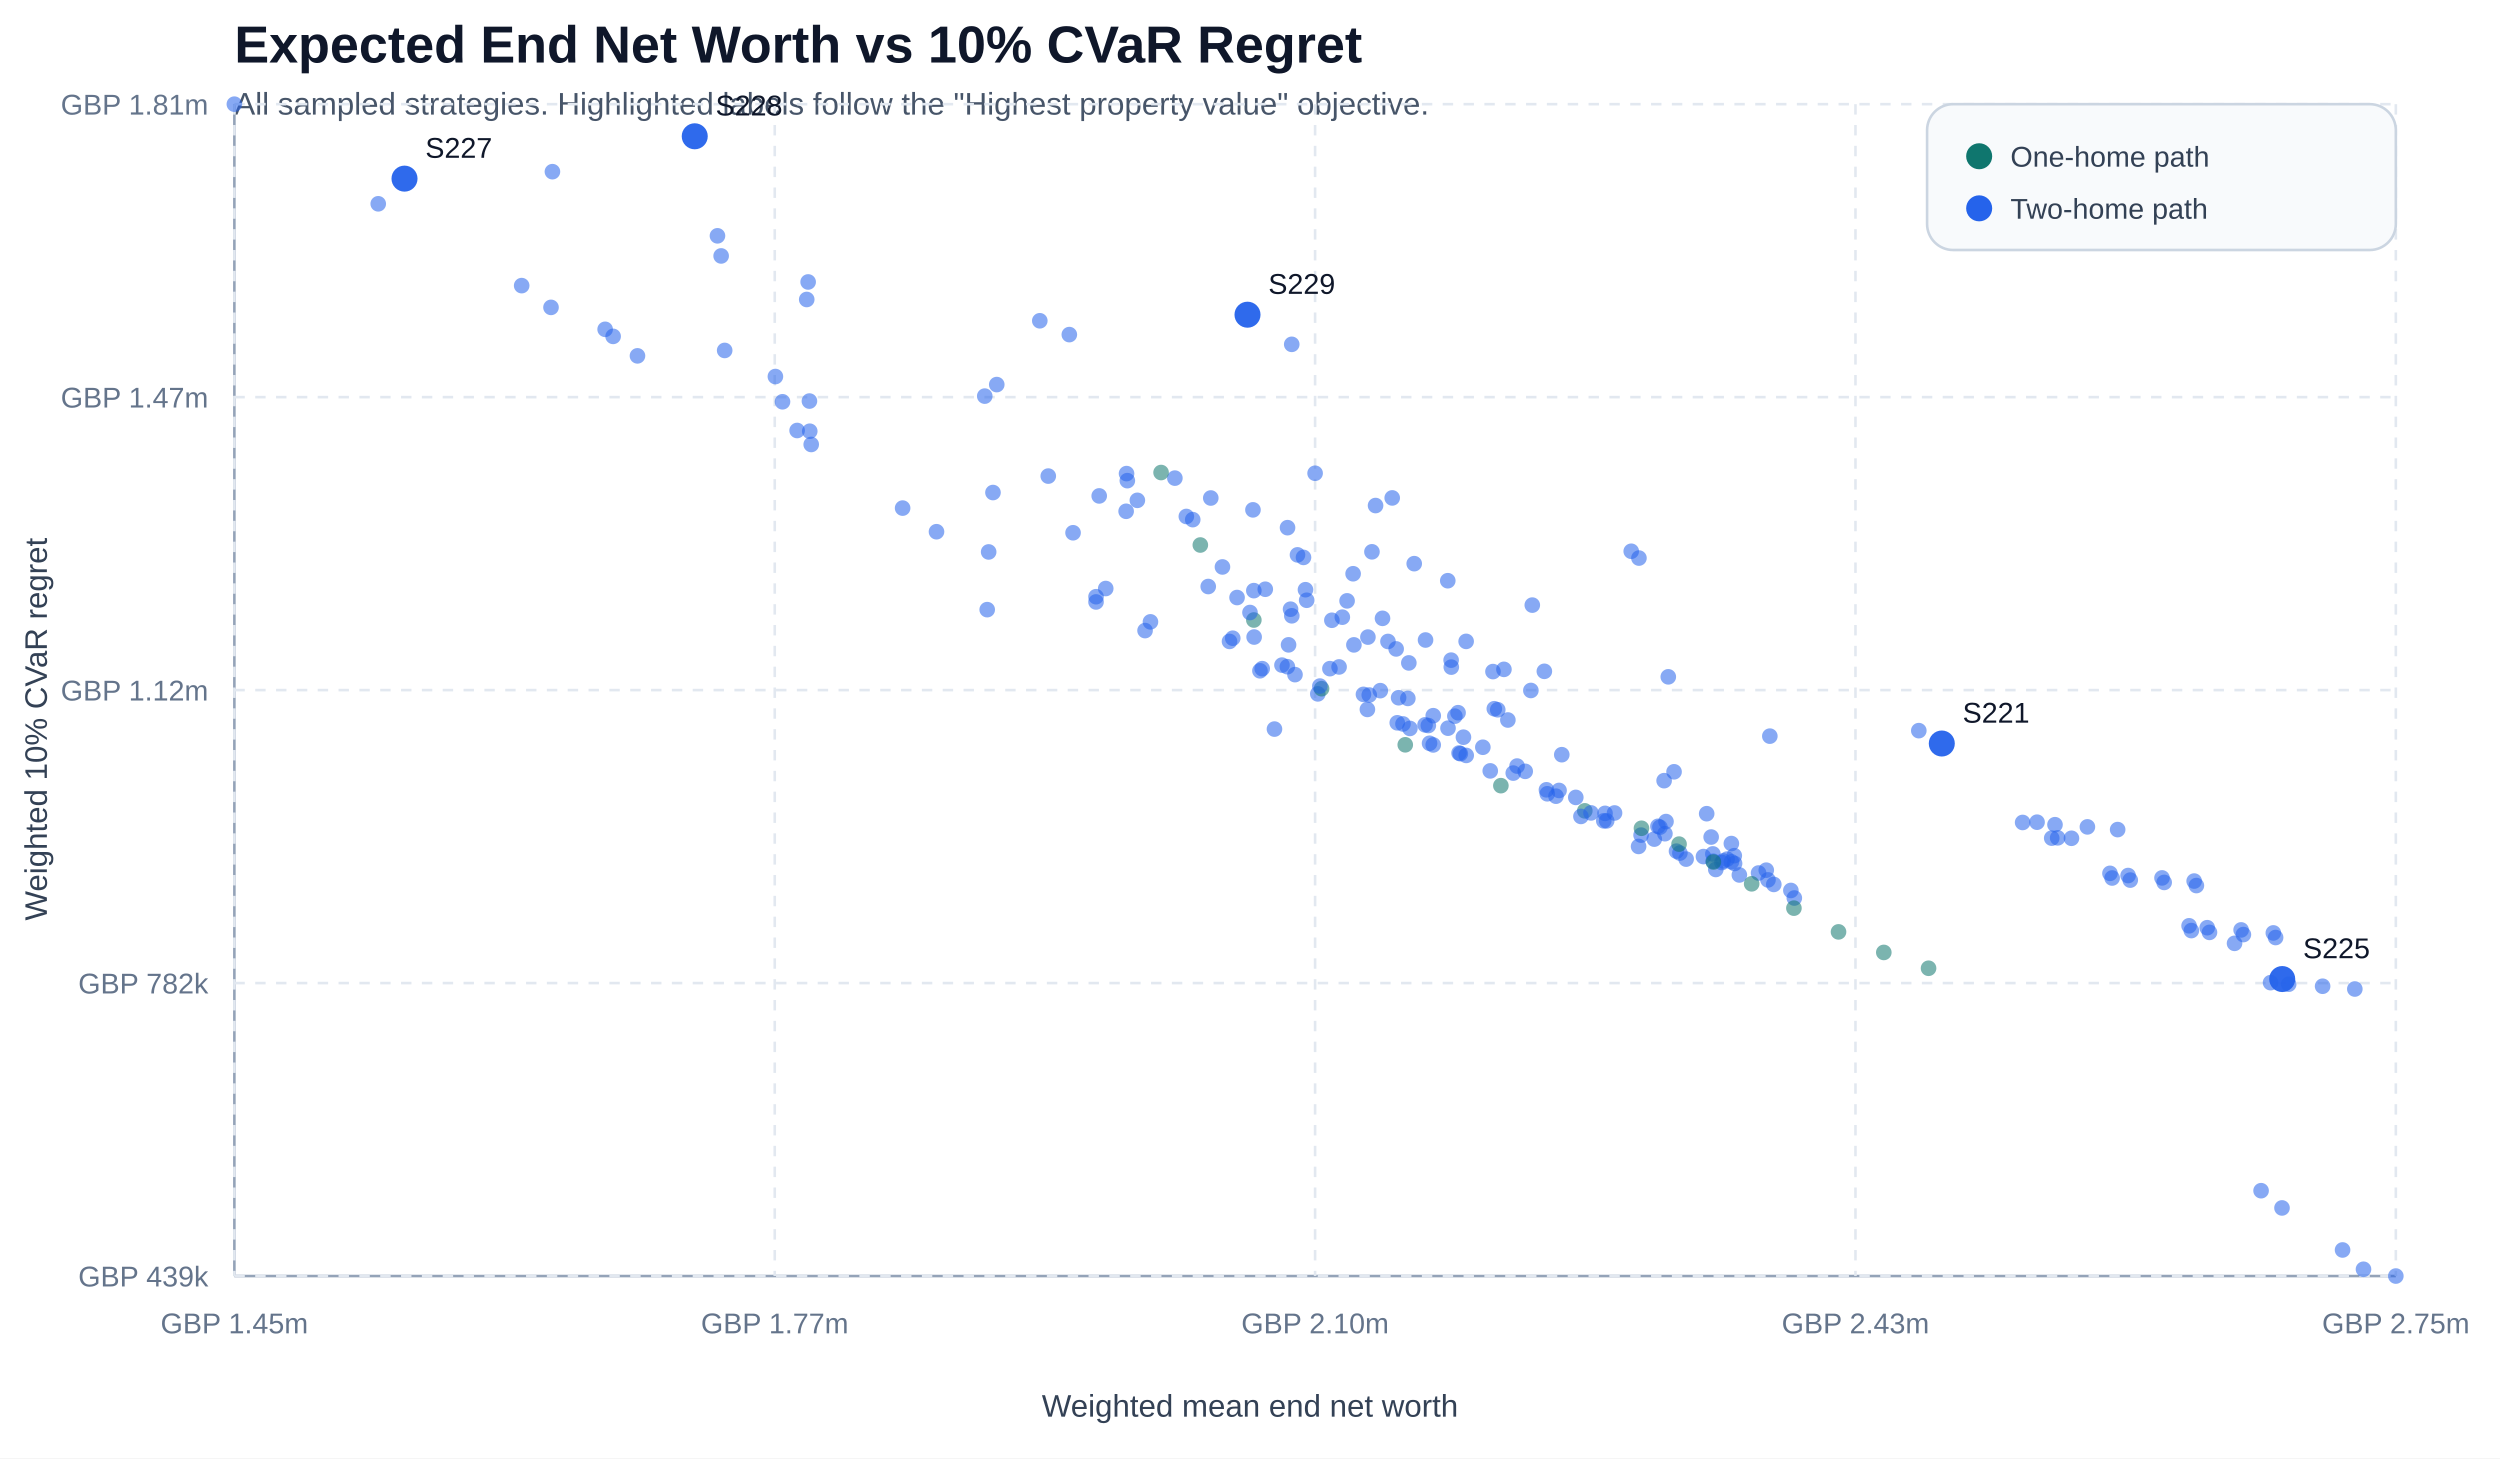
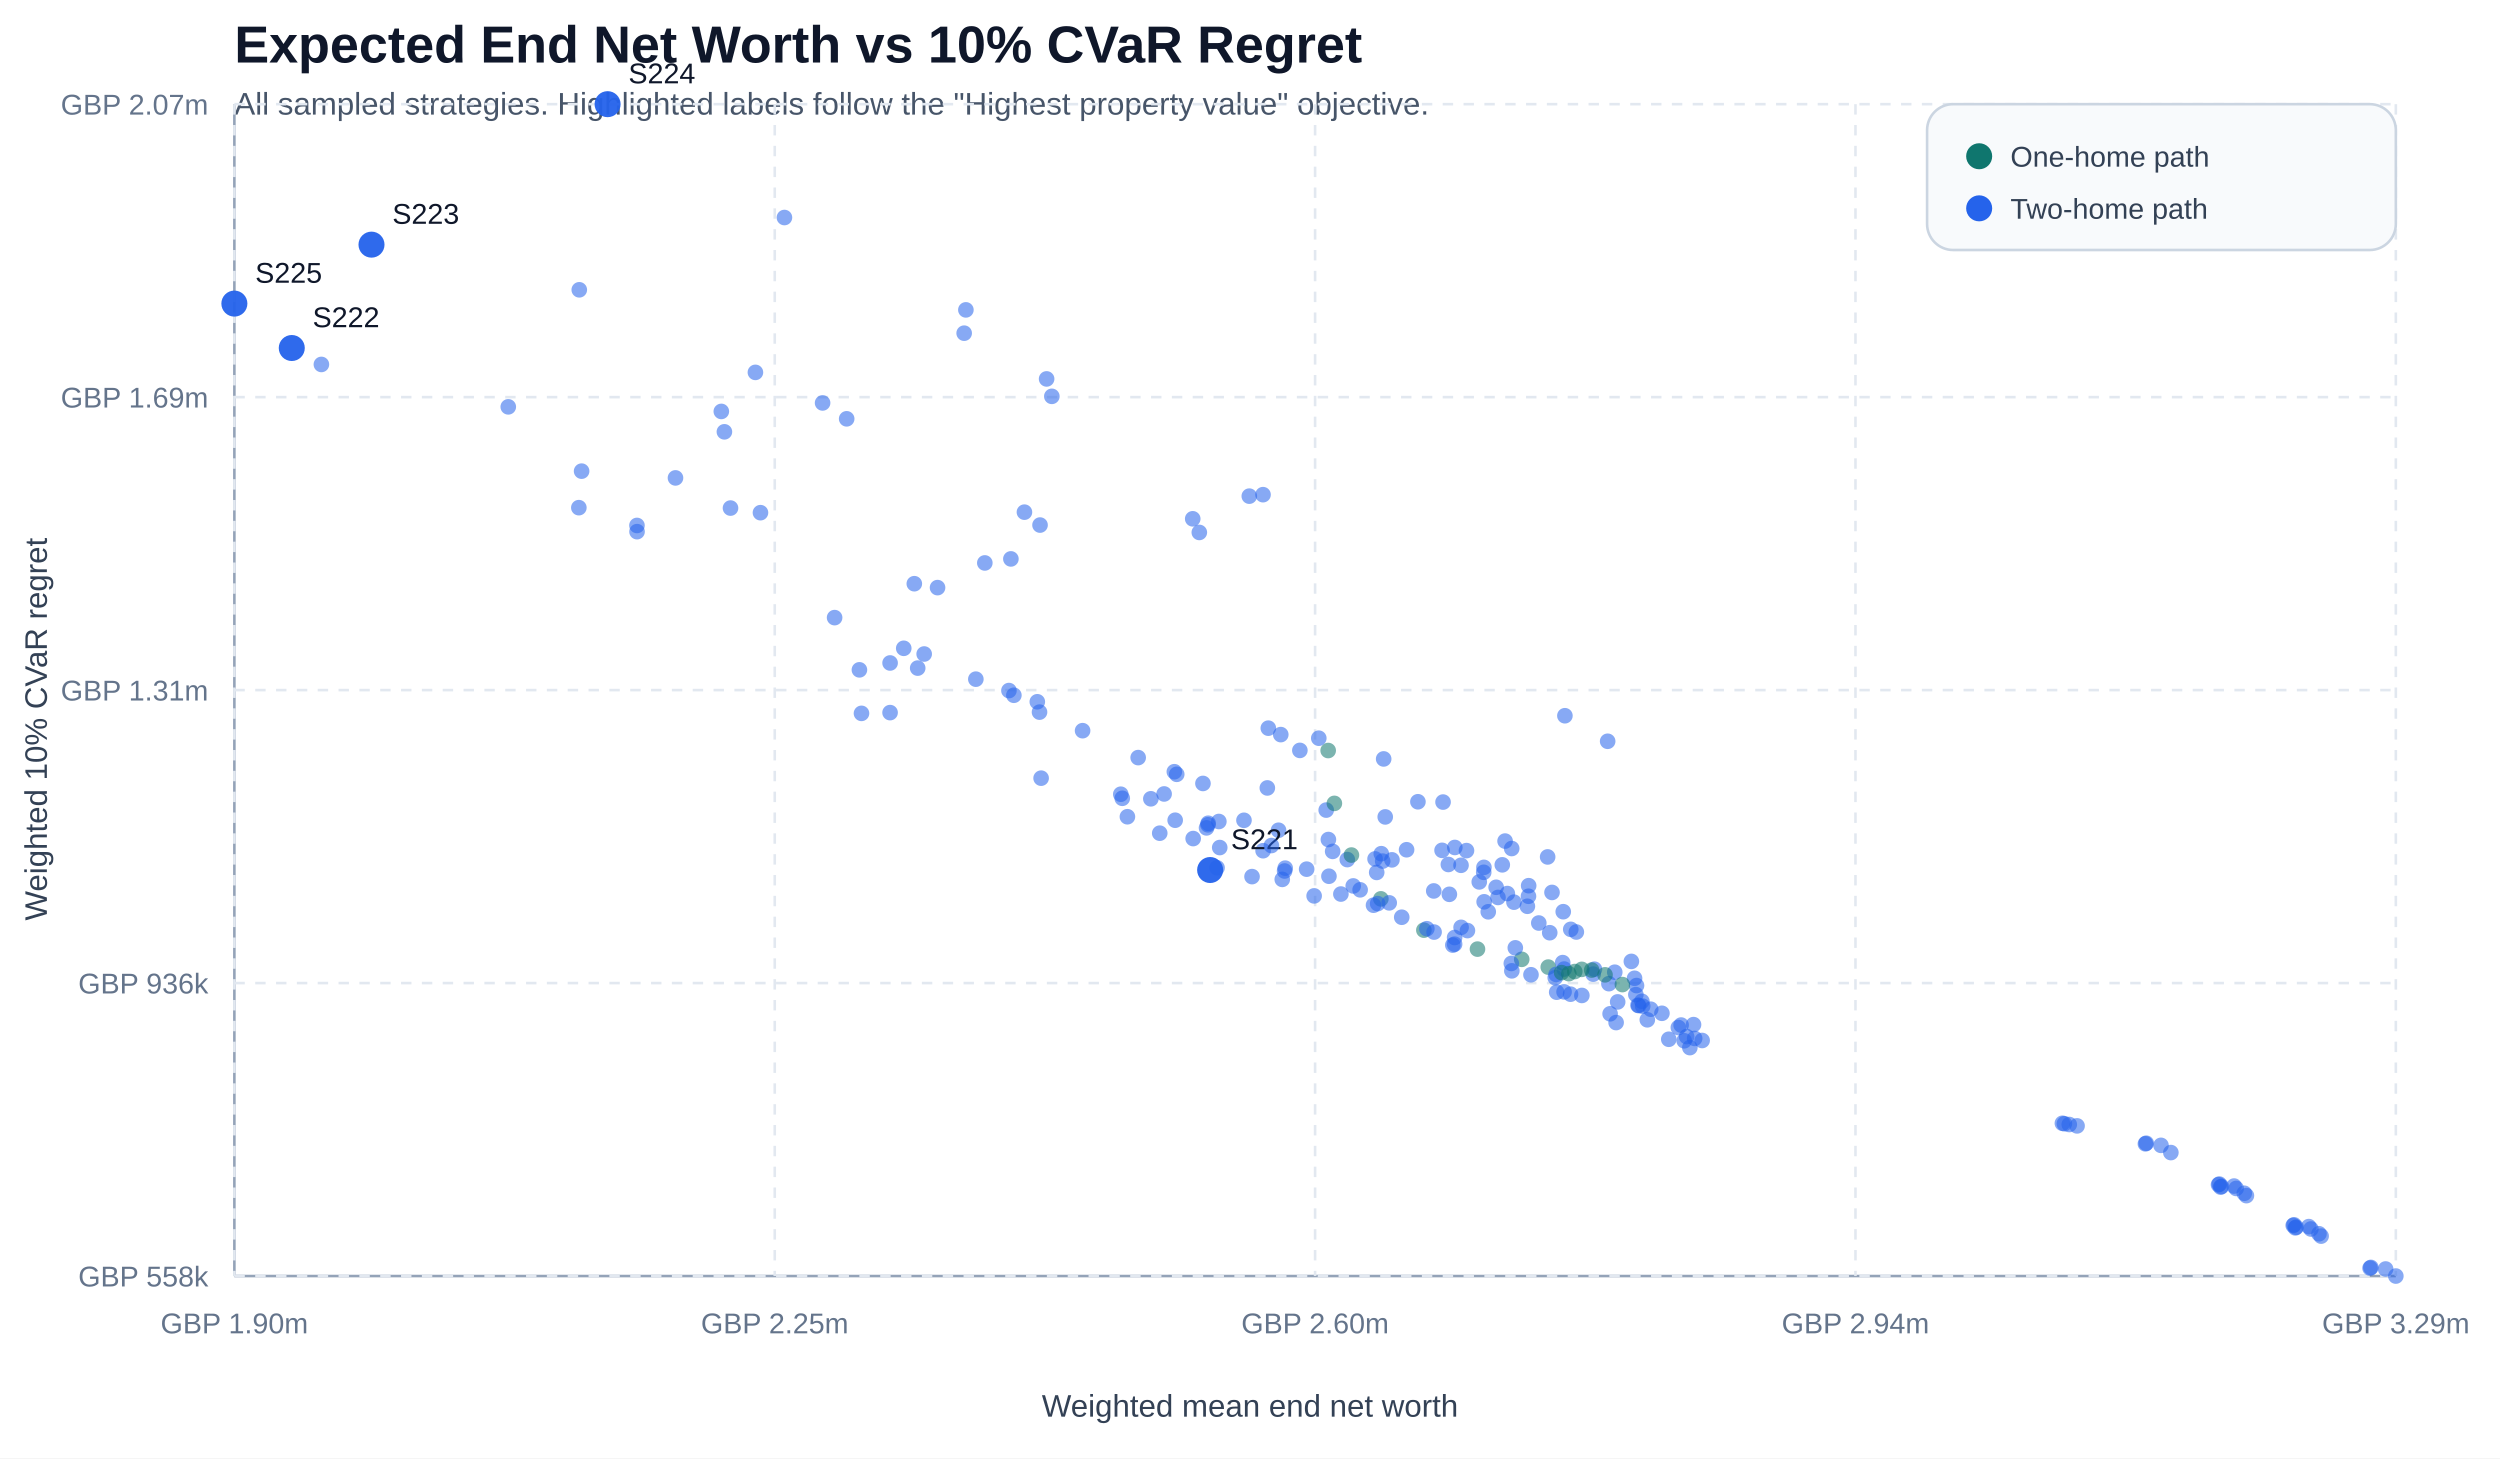
<svg xmlns="http://www.w3.org/2000/svg" width="960" height="560" viewBox="0 0 960 560">
  <rect width="960" height="560" fill="#ffffff" />
  <text x="90" y="24" font-size="20" font-family="Arial, sans-serif" font-weight="700" fill="#0f172a">Expected End Net Worth vs 10% CVaR Regret</text>
  <text x="90" y="44" font-size="12" font-family="Arial, sans-serif" fill="#475569">All sampled strategies. Highlighted labels follow the "Highest property value" objective.</text>
  <line x1="90" y1="490" x2="920" y2="490" stroke="#94a3b8" />
  <line x1="90" y1="40" x2="90" y2="490" stroke="#94a3b8" />
  <line x1="90" y1="40" x2="90" y2="490" stroke="#e2e8f0" stroke-dasharray="4 4" />
  <line x1="90" y1="490" x2="920" y2="490" stroke="#e2e8f0" stroke-dasharray="4 4" />
-   <text x="90" y="512" text-anchor="middle" font-size="11" font-family="Arial, sans-serif" fill="#64748b">GBP 1.45m</text>
-   <text x="80" y="494" text-anchor="end" font-size="11" font-family="Arial, sans-serif" fill="#64748b">GBP 439k</text>
+   <text x="90" y="512" text-anchor="middle" font-size="11" font-family="Arial, sans-serif" fill="#64748b">GBP 1.90m</text>
+   <text x="80" y="494" text-anchor="end" font-size="11" font-family="Arial, sans-serif" fill="#64748b">GBP 558k</text>
  <line x1="297.5" y1="40" x2="297.5" y2="490" stroke="#e2e8f0" stroke-dasharray="4 4" />
  <line x1="90" y1="377.5" x2="920" y2="377.5" stroke="#e2e8f0" stroke-dasharray="4 4" />
-   <text x="297.5" y="512" text-anchor="middle" font-size="11" font-family="Arial, sans-serif" fill="#64748b">GBP 1.77m</text>
-   <text x="80" y="381.5" text-anchor="end" font-size="11" font-family="Arial, sans-serif" fill="#64748b">GBP 782k</text>
+   <text x="297.5" y="512" text-anchor="middle" font-size="11" font-family="Arial, sans-serif" fill="#64748b">GBP 2.25m</text>
+   <text x="80" y="381.5" text-anchor="end" font-size="11" font-family="Arial, sans-serif" fill="#64748b">GBP 936k</text>
  <line x1="505" y1="40" x2="505" y2="490" stroke="#e2e8f0" stroke-dasharray="4 4" />
  <line x1="90" y1="265" x2="920" y2="265" stroke="#e2e8f0" stroke-dasharray="4 4" />
-   <text x="505" y="512" text-anchor="middle" font-size="11" font-family="Arial, sans-serif" fill="#64748b">GBP 2.10m</text>
-   <text x="80" y="269" text-anchor="end" font-size="11" font-family="Arial, sans-serif" fill="#64748b">GBP 1.12m</text>
+   <text x="505" y="512" text-anchor="middle" font-size="11" font-family="Arial, sans-serif" fill="#64748b">GBP 2.60m</text>
+   <text x="80" y="269" text-anchor="end" font-size="11" font-family="Arial, sans-serif" fill="#64748b">GBP 1.31m</text>
  <line x1="712.5" y1="40" x2="712.5" y2="490" stroke="#e2e8f0" stroke-dasharray="4 4" />
  <line x1="90" y1="152.5" x2="920" y2="152.5" stroke="#e2e8f0" stroke-dasharray="4 4" />
-   <text x="712.5" y="512" text-anchor="middle" font-size="11" font-family="Arial, sans-serif" fill="#64748b">GBP 2.43m</text>
-   <text x="80" y="156.5" text-anchor="end" font-size="11" font-family="Arial, sans-serif" fill="#64748b">GBP 1.47m</text>
+   <text x="712.5" y="512" text-anchor="middle" font-size="11" font-family="Arial, sans-serif" fill="#64748b">GBP 2.94m</text>
+   <text x="80" y="156.5" text-anchor="end" font-size="11" font-family="Arial, sans-serif" fill="#64748b">GBP 1.69m</text>
  <line x1="920" y1="40" x2="920" y2="490" stroke="#e2e8f0" stroke-dasharray="4 4" />
  <line x1="90" y1="40" x2="920" y2="40" stroke="#e2e8f0" stroke-dasharray="4 4" />
-   <text x="920" y="512" text-anchor="middle" font-size="11" font-family="Arial, sans-serif" fill="#64748b">GBP 2.75m</text>
-   <text x="80" y="44" text-anchor="end" font-size="11" font-family="Arial, sans-serif" fill="#64748b">GBP 1.81m</text>
+   <text x="920" y="512" text-anchor="middle" font-size="11" font-family="Arial, sans-serif" fill="#64748b">GBP 3.29m</text>
+   <text x="80" y="44" text-anchor="end" font-size="11" font-family="Arial, sans-serif" fill="#64748b">GBP 2.07m</text>
  <polyline points="920,490" fill="none" stroke="#0f766e" stroke-width="2.5" />
-   <circle cx="548.948" cy="285.415" r="3" fill="#2563eb" opacity="0.55" />
-   <circle cx="539.617" cy="286" r="3" fill="#0f766e" opacity="0.55" />
-   <circle cx="483.819" cy="257.584" r="3" fill="#2563eb" opacity="0.55" />
-   <circle cx="576.335" cy="301.691" r="3" fill="#0f766e" opacity="0.55" />
-   <circle cx="506.037" cy="266.446" r="3" fill="#2563eb" opacity="0.55" />
-   <circle cx="507.486" cy="264.455" r="3" fill="#0f766e" opacity="0.55" />
-   <circle cx="560.278" cy="289.164" r="3" fill="#2563eb" opacity="0.55" />
-   <circle cx="536.544" cy="277.553" r="3" fill="#2563eb" opacity="0.55" />
-   <circle cx="647.477" cy="329.896" r="3" fill="#2563eb" opacity="0.55" />
-   <circle cx="608.562" cy="311.365" r="3" fill="#0f766e" opacity="0.55" />
-   <circle cx="441.774" cy="238.793" r="3" fill="#2563eb" opacity="0.55" />
-   <circle cx="573.304" cy="257.886" r="3" fill="#2563eb" opacity="0.55" />
-   <circle cx="629.215" cy="325.03" r="3" fill="#2563eb" opacity="0.55" />
-   <circle cx="484.683" cy="256.763" r="3" fill="#2563eb" opacity="0.55" />
-   <circle cx="597.499" cy="305.733" r="3" fill="#2563eb" opacity="0.55" />
-   <circle cx="610.951" cy="312.157" r="3" fill="#2563eb" opacity="0.55" />
-   <circle cx="658.864" cy="333.877" r="3" fill="#2563eb" opacity="0.55" />
-   <circle cx="562.998" cy="246.292" r="3" fill="#2563eb" opacity="0.55" />
-   <circle cx="420.878" cy="231.15" r="3" fill="#2563eb" opacity="0.55" />
-   <circle cx="557.295" cy="256.173" r="3" fill="#2563eb" opacity="0.55" />
-   <circle cx="538.747" cy="277.993" r="3" fill="#2563eb" opacity="0.55" />
-   <circle cx="572.257" cy="296.018" r="3" fill="#2563eb" opacity="0.55" />
-   <circle cx="639.746" cy="315.482" r="3" fill="#2563eb" opacity="0.55" />
-   <circle cx="557.234" cy="253.497" r="3" fill="#2563eb" opacity="0.55" />
-   <circle cx="594.155" cy="304.814" r="3" fill="#2563eb" opacity="0.55" />
-   <circle cx="645.08" cy="327.574" r="3" fill="#2563eb" opacity="0.55" />
-   <circle cx="635.24" cy="322.22" r="3" fill="#2563eb" opacity="0.55" />
-   <circle cx="581.093" cy="296.868" r="3" fill="#2563eb" opacity="0.55" />
-   <circle cx="547.227" cy="278.343" r="3" fill="#2563eb" opacity="0.55" />
-   <circle cx="523.568" cy="266.64" r="3" fill="#2563eb" opacity="0.55" />
-   <circle cx="616.971" cy="315.213" r="3" fill="#2563eb" opacity="0.55" />
-   <circle cx="547.403" cy="245.765" r="3" fill="#2563eb" opacity="0.55" />
-   <circle cx="607.08" cy="313.507" r="3" fill="#2563eb" opacity="0.55" />
-   <circle cx="598.677" cy="303.532" r="3" fill="#2563eb" opacity="0.55" />
-   <circle cx="494.348" cy="256.014" r="3" fill="#2563eb" opacity="0.55" />
-   <circle cx="615.855" cy="315.202" r="3" fill="#2563eb" opacity="0.55" />
-   <circle cx="585.686" cy="296.196" r="3" fill="#2563eb" opacity="0.55" />
-   <circle cx="561.961" cy="283.082" r="3" fill="#2563eb" opacity="0.55" />
-   <circle cx="541.406" cy="279.715" r="3" fill="#2563eb" opacity="0.55" />
-   <circle cx="550.353" cy="286.052" r="3" fill="#2563eb" opacity="0.55" />
-   <circle cx="667.917" cy="335.982" r="3" fill="#2563eb" opacity="0.55" />
-   <circle cx="619.985" cy="312.181" r="3" fill="#2563eb" opacity="0.55" />
-   <circle cx="540.991" cy="254.559" r="3" fill="#2563eb" opacity="0.55" />
-   <circle cx="536.123" cy="249.184" r="3" fill="#2563eb" opacity="0.55" />
-   <circle cx="530.882" cy="237.443" r="3" fill="#2563eb" opacity="0.55" />
-   <circle cx="654.128" cy="328.925" r="3" fill="#2563eb" opacity="0.55" />
-   <circle cx="472.132" cy="246.303" r="3" fill="#2563eb" opacity="0.55" />
-   <circle cx="517.278" cy="230.728" r="3" fill="#2563eb" opacity="0.55" />
-   <circle cx="582.558" cy="294.166" r="3" fill="#2563eb" opacity="0.55" />
-   <circle cx="525.795" cy="266.894" r="3" fill="#2563eb" opacity="0.55" />
-   <circle cx="689.018" cy="344.838" r="3" fill="#2563eb" opacity="0.55" />
-   <circle cx="481.477" cy="238.087" r="3" fill="#0f766e" opacity="0.55" />
-   <circle cx="630.179" cy="320.685" r="3" fill="#2563eb" opacity="0.55" />
-   <circle cx="616.338" cy="312.333" r="3" fill="#2563eb" opacity="0.55" />
-   <circle cx="540.614" cy="268.191" r="3" fill="#2563eb" opacity="0.55" />
-   <circle cx="525.278" cy="244.641" r="3" fill="#2563eb" opacity="0.55" />
-   <circle cx="506.828" cy="263.449" r="3" fill="#2563eb" opacity="0.55" />
-   <circle cx="605.105" cy="306.202" r="3" fill="#2563eb" opacity="0.55" />
-   <circle cx="511.439" cy="238.181" r="3" fill="#2563eb" opacity="0.55" />
-   <circle cx="661.717" cy="330.586" r="3" fill="#2563eb" opacity="0.55" />
-   <circle cx="560.763" cy="289.418" r="3" fill="#2563eb" opacity="0.55" />
-   <circle cx="496.055" cy="236.467" r="3" fill="#2563eb" opacity="0.55" />
-   <circle cx="473.375" cy="245.078" r="3" fill="#2563eb" opacity="0.55" />
-   <circle cx="657.869" cy="330.706" r="3" fill="#2563eb" opacity="0.55" />
-   <circle cx="664.874" cy="330.934" r="3" fill="#2563eb" opacity="0.55" />
-   <circle cx="643.78" cy="326.843" r="3" fill="#2563eb" opacity="0.55" />
-   <circle cx="420.879" cy="229.136" r="3" fill="#2563eb" opacity="0.55" />
-   <circle cx="569.41" cy="286.943" r="3" fill="#2563eb" opacity="0.55" />
-   <circle cx="593.834" cy="303.283" r="3" fill="#2563eb" opacity="0.55" />
-   <circle cx="657.736" cy="327.906" r="3" fill="#2563eb" opacity="0.55" />
-   <circle cx="525.082" cy="272.42" r="3" fill="#2563eb" opacity="0.55" />
-   <circle cx="587.854" cy="265.142" r="3" fill="#2563eb" opacity="0.55" />
-   <circle cx="599.722" cy="289.803" r="3" fill="#2563eb" opacity="0.55" />
-   <circle cx="492.278" cy="255.403" r="3" fill="#2563eb" opacity="0.55" />
-   <circle cx="593.03" cy="257.788" r="3" fill="#2563eb" opacity="0.55" />
-   <circle cx="573.814" cy="272.155" r="3" fill="#2563eb" opacity="0.55" />
-   <circle cx="497.277" cy="259.056" r="3" fill="#2563eb" opacity="0.55" />
-   <circle cx="681.139" cy="339.621" r="3" fill="#2563eb" opacity="0.55" />
-   <circle cx="515.452" cy="236.995" r="3" fill="#2563eb" opacity="0.55" />
-   <circle cx="559.901" cy="273.676" r="3" fill="#2563eb" opacity="0.55" />
-   <circle cx="575.135" cy="272.55" r="3" fill="#2563eb" opacity="0.55" />
-   <circle cx="481.587" cy="244.621" r="3" fill="#2563eb" opacity="0.55" />
-   <circle cx="661.206" cy="331.213" r="3" fill="#2563eb" opacity="0.55" />
-   <circle cx="577.509" cy="257.035" r="3" fill="#2563eb" opacity="0.55" />
-   <circle cx="630.322" cy="318.054" r="3" fill="#0f766e" opacity="0.55" />
-   <circle cx="548.478" cy="278.603" r="3" fill="#2563eb" opacity="0.55" />
-   <circle cx="636.646" cy="317.303" r="3" fill="#2563eb" opacity="0.55" />
-   <circle cx="655.364" cy="312.46" r="3" fill="#2563eb" opacity="0.55" />
-   <circle cx="501.764" cy="230.498" r="3" fill="#2563eb" opacity="0.55" />
-   <circle cx="675.289" cy="335.236" r="3" fill="#2563eb" opacity="0.55" />
-   <circle cx="519.898" cy="247.633" r="3" fill="#2563eb" opacity="0.55" />
+   <circle cx="557.884" cy="362.924" r="3" fill="#2563eb" opacity="0.55" />
+   <circle cx="567.352" cy="364.459" r="3" fill="#0f766e" opacity="0.55" />
+   <circle cx="493.283" cy="334.461" r="3" fill="#2563eb" opacity="0.55" />
+   <circle cx="584.341" cy="368.386" r="3" fill="#0f766e" opacity="0.55" />
+   <circle cx="546.766" cy="357.176" r="3" fill="#0f766e" opacity="0.55" />
+   <circle cx="600.08" cy="369.644" r="3" fill="#2563eb" opacity="0.55" />
+   <circle cx="620.066" cy="373.333" r="3" fill="#2563eb" opacity="0.55" />
+   <circle cx="514.9" cy="343.313" r="3" fill="#2563eb" opacity="0.55" />
+   <circle cx="530.252" cy="345.16" r="3" fill="#0f766e" opacity="0.55" />
+   <circle cx="527.43" cy="347.602" r="3" fill="#2563eb" opacity="0.55" />
+   <circle cx="550.686" cy="357.916" r="3" fill="#2563eb" opacity="0.55" />
+   <circle cx="492.389" cy="337.686" r="3" fill="#2563eb" opacity="0.55" />
+   <circle cx="451.268" cy="314.966" r="3" fill="#2563eb" opacity="0.55" />
+   <circle cx="504.629" cy="344.022" r="3" fill="#2563eb" opacity="0.55" />
+   <circle cx="530.412" cy="327.816" r="3" fill="#2563eb" opacity="0.55" />
+   <circle cx="430.951" cy="306.546" r="3" fill="#2563eb" opacity="0.55" />
+   <circle cx="493.515" cy="333.369" r="3" fill="#2563eb" opacity="0.55" />
+   <circle cx="590.896" cy="354.44" r="3" fill="#2563eb" opacity="0.55" />
+   <circle cx="556.557" cy="343.417" r="3" fill="#2563eb" opacity="0.55" />
+   <circle cx="595.095" cy="358.161" r="3" fill="#2563eb" opacity="0.55" />
+   <circle cx="529.023" cy="346.986" r="3" fill="#2563eb" opacity="0.55" />
+   <circle cx="594.53" cy="371.364" r="3" fill="#0f766e" opacity="0.55" />
+   <circle cx="603.168" cy="356.868" r="3" fill="#2563eb" opacity="0.55" />
+   <circle cx="563.495" cy="357.341" r="3" fill="#2563eb" opacity="0.55" />
+   <circle cx="451.863" cy="297.335" r="3" fill="#2563eb" opacity="0.55" />
+   <circle cx="510.315" cy="336.474" r="3" fill="#2563eb" opacity="0.55" />
+   <circle cx="600.285" cy="350.091" r="3" fill="#2563eb" opacity="0.55" />
+   <circle cx="576.874" cy="332.095" r="3" fill="#2563eb" opacity="0.55" />
+   <circle cx="586.517" cy="348.006" r="3" fill="#2563eb" opacity="0.55" />
+   <circle cx="485.027" cy="326.674" r="3" fill="#2563eb" opacity="0.55" />
+   <circle cx="437.06" cy="290.918" r="3" fill="#2563eb" opacity="0.55" />
+   <circle cx="480.781" cy="336.617" r="3" fill="#2563eb" opacity="0.55" />
+   <circle cx="574.517" cy="340.715" r="3" fill="#2563eb" opacity="0.55" />
+   <circle cx="620.588" cy="392.664" r="3" fill="#2563eb" opacity="0.55" />
+   <circle cx="415.715" cy="280.582" r="3" fill="#2563eb" opacity="0.55" />
+   <circle cx="533.46" cy="346.697" r="3" fill="#2563eb" opacity="0.55" />
+   <circle cx="595.972" cy="342.696" r="3" fill="#2563eb" opacity="0.55" />
+   <circle cx="517.361" cy="330.083" r="3" fill="#2563eb" opacity="0.55" />
+   <circle cx="647.67" cy="398.04" r="3" fill="#2563eb" opacity="0.55" />
+   <circle cx="580.549" cy="372.802" r="3" fill="#2563eb" opacity="0.55" />
+   <circle cx="640.811" cy="399.078" r="3" fill="#2563eb" opacity="0.55" />
+   <circle cx="618.285" cy="389.296" r="3" fill="#2563eb" opacity="0.55" />
+   <circle cx="450.948" cy="296.339" r="3" fill="#2563eb" opacity="0.55" />
+   <circle cx="646.727" cy="399.655" r="3" fill="#2563eb" opacity="0.55" />
+   <circle cx="645.554" cy="393.621" r="3" fill="#2563eb" opacity="0.55" />
+   <circle cx="650.745" cy="398.75" r="3" fill="#2563eb" opacity="0.55" />
+   <circle cx="528.651" cy="335.012" r="3" fill="#2563eb" opacity="0.55" />
+   <circle cx="644.486" cy="394.57" r="3" fill="#2563eb" opacity="0.55" />
+   <circle cx="461.934" cy="300.846" r="3" fill="#2563eb" opacity="0.55" />
+   <circle cx="605.313" cy="357.894" r="3" fill="#2563eb" opacity="0.55" />
+   <circle cx="463.307" cy="317.907" r="3" fill="#2563eb" opacity="0.55" />
+   <circle cx="445.339" cy="319.946" r="3" fill="#2563eb" opacity="0.55" />
+   <circle cx="575.228" cy="344.624" r="3" fill="#2563eb" opacity="0.55" />
+   <circle cx="530.94" cy="330.66" r="3" fill="#2563eb" opacity="0.55" />
+   <circle cx="571.488" cy="350.125" r="3" fill="#2563eb" opacity="0.55" />
+   <circle cx="569.914" cy="346.294" r="3" fill="#2563eb" opacity="0.55" />
+   <circle cx="586.933" cy="344.164" r="3" fill="#2563eb" opacity="0.55" />
+   <circle cx="399.174" cy="273.454" r="3" fill="#2563eb" opacity="0.55" />
+   <circle cx="553.753" cy="326.53" r="3" fill="#2563eb" opacity="0.55" />
+   <circle cx="389.326" cy="266.98" r="3" fill="#2563eb" opacity="0.55" />
+   <circle cx="587.898" cy="374.302" r="3" fill="#2563eb" opacity="0.55" />
+   <circle cx="600.603" cy="380.877" r="3" fill="#2563eb" opacity="0.55" />
+   <circle cx="563.13" cy="326.631" r="3" fill="#2563eb" opacity="0.55" />
+   <circle cx="534.504" cy="330.184" r="3" fill="#2563eb" opacity="0.55" />
+   <circle cx="578.822" cy="343.128" r="3" fill="#2563eb" opacity="0.55" />
+   <circle cx="486.657" cy="302.568" r="3" fill="#2563eb" opacity="0.55" />
+   <circle cx="632.566" cy="391.6" r="3" fill="#2563eb" opacity="0.55" />
+   <circle cx="463.939" cy="316.125" r="3" fill="#2563eb" opacity="0.55" />
+   <circle cx="518.948" cy="328.339" r="3" fill="#0f766e" opacity="0.55" />
+   <circle cx="628.981" cy="386.01" r="3" fill="#2563eb" opacity="0.55" />
+   <circle cx="621.184" cy="384.732" r="3" fill="#2563eb" opacity="0.55" />
+   <circle cx="587.005" cy="340.104" r="3" fill="#2563eb" opacity="0.55" />
+   <circle cx="467.346" cy="333.229" r="3" fill="#2563eb" opacity="0.55" />
+   <circle cx="630.792" cy="386.363" r="3" fill="#2563eb" opacity="0.55" />
+   <circle cx="558.65" cy="325.426" r="3" fill="#2563eb" opacity="0.55" />
+   <circle cx="561.03" cy="332.273" r="3" fill="#2563eb" opacity="0.55" />
+   <circle cx="597.772" cy="381.008" r="3" fill="#2563eb" opacity="0.55" />
+   <circle cx="617.82" cy="377.725" r="3" fill="#2563eb" opacity="0.55" />
+   <circle cx="581.363" cy="346.433" r="3" fill="#2563eb" opacity="0.55" />
+   <circle cx="432.926" cy="313.627" r="3" fill="#2563eb" opacity="0.55" />
+   <circle cx="650.314" cy="393.456" r="3" fill="#2563eb" opacity="0.55" />
+   <circle cx="597.213" cy="375.43" r="3" fill="#2563eb" opacity="0.55" />
+   <circle cx="580.494" cy="325.829" r="3" fill="#2563eb" opacity="0.55" />
+   <circle cx="558.569" cy="362.559" r="3" fill="#2563eb" opacity="0.55" />
+   <circle cx="569.828" cy="333.069" r="3" fill="#2563eb" opacity="0.55" />
+   <circle cx="627.67" cy="375.66" r="3" fill="#2563eb" opacity="0.55" />
+   <circle cx="569.745" cy="334.968" r="3" fill="#2563eb" opacity="0.55" />
+   <circle cx="648.903" cy="402.277" r="3" fill="#2563eb" opacity="0.55" />
+   <circle cx="629.262" cy="386.143" r="3" fill="#2563eb" opacity="0.55" />
+   <circle cx="468.04" cy="315.454" r="3" fill="#2563eb" opacity="0.55" />
+   <circle cx="430.381" cy="304.983" r="3" fill="#2563eb" opacity="0.55" />
+   <circle cx="547.906" cy="356.627" r="3" fill="#2563eb" opacity="0.55" />
+   <circle cx="487.034" cy="279.618" r="3" fill="#2563eb" opacity="0.55" />
+   <circle cx="398.326" cy="269.484" r="3" fill="#2563eb" opacity="0.55" />
+   <circle cx="581.881" cy="363.971" r="3" fill="#2563eb" opacity="0.55" />
+   <circle cx="568.036" cy="338.652" r="3" fill="#2563eb" opacity="0.55" />
+   <circle cx="626.446" cy="369.178" r="3" fill="#2563eb" opacity="0.55" />
+   <circle cx="628.166" cy="381.938" r="3" fill="#2563eb" opacity="0.55" />
+   <circle cx="603.088" cy="381.767" r="3" fill="#2563eb" opacity="0.55" />
+   <circle cx="374.724" cy="260.8" r="3" fill="#2563eb" opacity="0.55" />
+   <circle cx="387.437" cy="265.177" r="3" fill="#2563eb" opacity="0.55" />
+   <circle cx="531.93" cy="313.693" r="3" fill="#2563eb" opacity="0.55" />
+   <circle cx="630.486" cy="384.502" r="3" fill="#2563eb" opacity="0.55" />
+   <circle cx="354.883" cy="251.141" r="3" fill="#2563eb" opacity="0.55" />
+   <circle cx="556.173" cy="331.961" r="3" fill="#2563eb" opacity="0.55" />
+   <circle cx="653.621" cy="399.547" r="3" fill="#2563eb" opacity="0.55" />
+   <circle cx="597.538" cy="374.17" r="3" fill="#2563eb" opacity="0.55" />
+   <circle cx="511.741" cy="326.931" r="3" fill="#2563eb" opacity="0.55" />
+   <circle cx="491.813" cy="282.087" r="3" fill="#2563eb" opacity="0.55" />
+   <circle cx="509.26" cy="311.074" r="3" fill="#2563eb" opacity="0.55" />
+   <circle cx="607.433" cy="382.251" r="3" fill="#2563eb" opacity="0.55" />
+   <circle cx="458.177" cy="322.009" r="3" fill="#2563eb" opacity="0.55" />
+   <circle cx="347.036" cy="248.949" r="3" fill="#2563eb" opacity="0.55" />
+   <circle cx="628.421" cy="378.457" r="3" fill="#2563eb" opacity="0.55" />
+   <circle cx="558.573" cy="360.002" r="3" fill="#2563eb" opacity="0.55" />
+   <circle cx="499.147" cy="288.154" r="3" fill="#2563eb" opacity="0.55" />
+   <circle cx="550.559" cy="342.122" r="3" fill="#2563eb" opacity="0.55" />
+   <circle cx="477.688" cy="314.993" r="3" fill="#2563eb" opacity="0.55" />
+   <circle cx="594.294" cy="329.061" r="3" fill="#2563eb" opacity="0.55" />
+   <circle cx="544.48" cy="307.877" r="3" fill="#2563eb" opacity="0.55" />
+   <circle cx="522.293" cy="341.691" r="3" fill="#2563eb" opacity="0.55" />
+   <circle cx="633.871" cy="387.536" r="3" fill="#2563eb" opacity="0.55" />
+   <circle cx="600.652" cy="372.119" r="3" fill="#2563eb" opacity="0.55" />
+   <circle cx="611.787" cy="374.069" r="3" fill="#2563eb" opacity="0.55" />
+   <circle cx="554.131" cy="307.996" r="3" fill="#2563eb" opacity="0.55" />
+   <circle cx="510.105" cy="322.385" r="3" fill="#2563eb" opacity="0.55" />
+   <circle cx="447.02" cy="304.88" r="3" fill="#2563eb" opacity="0.55" />
+   <circle cx="561.063" cy="356.099" r="3" fill="#2563eb" opacity="0.55" />
+   <circle cx="580.349" cy="369.969" r="3" fill="#2563eb" opacity="0.55" />
+   <circle cx="638.177" cy="389.106" r="3" fill="#2563eb" opacity="0.55" />
+   <circle cx="612.272" cy="372.175" r="3" fill="#2563eb" opacity="0.55" />
+   <circle cx="540.128" cy="326.306" r="3" fill="#2563eb" opacity="0.55" />
+   <circle cx="577.95" cy="322.974" r="3" fill="#2563eb" opacity="0.55" />
+   <circle cx="538.264" cy="352.219" r="3" fill="#2563eb" opacity="0.55" />
+   <circle cx="468.377" cy="325.458" r="3" fill="#2563eb" opacity="0.55" />
+   <circle cx="490.957" cy="318.816" r="3" fill="#2563eb" opacity="0.55" />
+   <circle cx="501.752" cy="333.758" r="3" fill="#2563eb" opacity="0.55" />
+   <circle cx="528.027" cy="329.827" r="3" fill="#2563eb" opacity="0.55" />
+   <circle cx="399.787" cy="298.817" r="3" fill="#2563eb" opacity="0.55" />
+   <circle cx="519.641" cy="340.199" r="3" fill="#2563eb" opacity="0.55" />
+   <circle cx="512.399" cy="308.5" r="3" fill="#0f766e" opacity="0.55" />
+   <circle cx="599.655" cy="373.482" r="3" fill="#0f766e" opacity="0.55" />
+   <circle cx="360.017" cy="225.646" r="3" fill="#2563eb" opacity="0.55" />
+   <circle cx="341.79" cy="273.645" r="3" fill="#2563eb" opacity="0.55" />
+   <circle cx="399.372" cy="201.624" r="3" fill="#2563eb" opacity="0.55" />
+   <circle cx="460.539" cy="204.456" r="3" fill="#2563eb" opacity="0.55" />
  <circle cx="920" cy="490" r="3" fill="#2563eb" opacity="0.55" />
-   <circle cx="666.078" cy="331.573" r="3" fill="#2563eb" opacity="0.55" />
-   <circle cx="501.299" cy="226.448" r="3" fill="#2563eb" opacity="0.55" />
-   <circle cx="543.06" cy="216.445" r="3" fill="#2563eb" opacity="0.55" />
-   <circle cx="907.579" cy="487.399" r="3" fill="#2563eb" opacity="0.55" />
-   <circle cx="563.026" cy="290.083" r="3" fill="#2563eb" opacity="0.55" />
-   <circle cx="665.966" cy="328.581" r="3" fill="#2563eb" opacity="0.55" />
-   <circle cx="530.039" cy="265.209" r="3" fill="#2563eb" opacity="0.55" />
-   <circle cx="639.327" cy="320.143" r="3" fill="#2563eb" opacity="0.55" />
-   <circle cx="424.601" cy="225.993" r="3" fill="#2563eb" opacity="0.55" />
-   <circle cx="495.575" cy="233.931" r="3" fill="#2563eb" opacity="0.55" />
-   <circle cx="479.996" cy="235.206" r="3" fill="#2563eb" opacity="0.55" />
-   <circle cx="899.545" cy="479.989" r="3" fill="#2563eb" opacity="0.55" />
-   <circle cx="678.246" cy="334.149" r="3" fill="#2563eb" opacity="0.55" />
-   <circle cx="359.614" cy="204.183" r="3" fill="#2563eb" opacity="0.55" />
-   <circle cx="642.835" cy="296.368" r="3" fill="#2563eb" opacity="0.55" />
-   <circle cx="579.023" cy="276.483" r="3" fill="#2563eb" opacity="0.55" />
-   <circle cx="637.413" cy="317.64" r="3" fill="#2563eb" opacity="0.55" />
-   <circle cx="379.644" cy="211.946" r="3" fill="#2563eb" opacity="0.55" />
-   <circle cx="519.594" cy="220.32" r="3" fill="#2563eb" opacity="0.55" />
-   <circle cx="687.695" cy="341.937" r="3" fill="#2563eb" opacity="0.55" />
-   <circle cx="550.366" cy="274.827" r="3" fill="#2563eb" opacity="0.55" />
-   <circle cx="555.944" cy="222.994" r="3" fill="#2563eb" opacity="0.55" />
-   <circle cx="663.211" cy="329.89" r="3" fill="#2563eb" opacity="0.55" />
-   <circle cx="639.023" cy="299.776" r="3" fill="#2563eb" opacity="0.55" />
-   <circle cx="475.028" cy="229.447" r="3" fill="#2563eb" opacity="0.55" />
-   <circle cx="588.4" cy="232.363" r="3" fill="#2563eb" opacity="0.55" />
-   <circle cx="657.083" cy="321.422" r="3" fill="#2563eb" opacity="0.55" />
-   <circle cx="876.291" cy="463.846" r="3" fill="#2563eb" opacity="0.55" />
-   <circle cx="526.828" cy="211.896" r="3" fill="#2563eb" opacity="0.55" />
-   <circle cx="494.806" cy="247.62" r="3" fill="#2563eb" opacity="0.55" />
-   <circle cx="500.543" cy="214.044" r="3" fill="#2563eb" opacity="0.55" />
-   <circle cx="485.869" cy="226.269" r="3" fill="#2563eb" opacity="0.55" />
-   <circle cx="514.207" cy="256.105" r="3" fill="#2563eb" opacity="0.55" />
-   <circle cx="868.256" cy="457.23" r="3" fill="#2563eb" opacity="0.55" />
-   <circle cx="678.907" cy="337.878" r="3" fill="#2563eb" opacity="0.55" />
-   <circle cx="537.065" cy="267.933" r="3" fill="#2563eb" opacity="0.55" />
-   <circle cx="558.667" cy="275.001" r="3" fill="#2563eb" opacity="0.55" />
-   <circle cx="664.845" cy="323.926" r="3" fill="#2563eb" opacity="0.55" />
-   <circle cx="532.982" cy="246.325" r="3" fill="#2563eb" opacity="0.55" />
-   <circle cx="481.474" cy="226.804" r="3" fill="#2563eb" opacity="0.55" />
-   <circle cx="498.235" cy="213.069" r="3" fill="#2563eb" opacity="0.55" />
-   <circle cx="469.42" cy="217.709" r="3" fill="#2563eb" opacity="0.55" />
-   <circle cx="463.96" cy="225.225" r="3" fill="#2563eb" opacity="0.55" />
-   <circle cx="904.251" cy="379.782" r="3" fill="#2563eb" opacity="0.55" />
-   <circle cx="891.881" cy="378.715" r="3" fill="#2563eb" opacity="0.55" />
-   <circle cx="878.859" cy="377.935" r="3" fill="#2563eb" opacity="0.55" />
-   <circle cx="494.413" cy="202.623" r="3" fill="#2563eb" opacity="0.55" />
-   <circle cx="876.37" cy="375.953" r="5" fill="#2563eb" opacity="0.95" />
-   <text x="884.37" y="367.953" font-size="11" font-family="Arial, sans-serif" fill="#0f172a">S225</text>
-   <circle cx="871.896" cy="377.334" r="3" fill="#2563eb" opacity="0.55" />
-   <circle cx="873.832" cy="360.006" r="3" fill="#2563eb" opacity="0.55" />
-   <circle cx="872.962" cy="358.24" r="3" fill="#2563eb" opacity="0.55" />
-   <circle cx="858.065" cy="362.244" r="3" fill="#2563eb" opacity="0.55" />
-   <circle cx="861.462" cy="358.874" r="3" fill="#2563eb" opacity="0.55" />
-   <circle cx="860.592" cy="357.09" r="3" fill="#2563eb" opacity="0.55" />
-   <circle cx="848.44" cy="358.035" r="3" fill="#2563eb" opacity="0.55" />
-   <circle cx="847.57" cy="356.236" r="3" fill="#2563eb" opacity="0.55" />
-   <circle cx="841.477" cy="357.34" r="3" fill="#2563eb" opacity="0.55" />
-   <circle cx="840.608" cy="355.505" r="3" fill="#2563eb" opacity="0.55" />
-   <circle cx="644.754" cy="324.141" r="3" fill="#0f766e" opacity="0.55" />
-   <circle cx="460.925" cy="209.285" r="3" fill="#0f766e" opacity="0.55" />
-   <circle cx="458.008" cy="199.539" r="3" fill="#2563eb" opacity="0.55" />
-   <circle cx="843.412" cy="340.055" r="3" fill="#2563eb" opacity="0.55" />
-   <circle cx="481.137" cy="195.784" r="3" fill="#2563eb" opacity="0.55" />
-   <circle cx="842.559" cy="338.331" r="3" fill="#2563eb" opacity="0.55" />
-   <circle cx="740.563" cy="371.811" r="3" fill="#0f766e" opacity="0.55" />
-   <circle cx="831.043" cy="338.854" r="3" fill="#2563eb" opacity="0.55" />
-   <circle cx="830.212" cy="337.119" r="3" fill="#2563eb" opacity="0.55" />
-   <circle cx="818.02" cy="337.957" r="3" fill="#2563eb" opacity="0.55" />
-   <circle cx="817.193" cy="336.206" r="3" fill="#2563eb" opacity="0.55" />
-   <circle cx="811.058" cy="337.154" r="3" fill="#2563eb" opacity="0.55" />
-   <circle cx="810.231" cy="335.368" r="3" fill="#2563eb" opacity="0.55" />
-   <circle cx="723.38" cy="365.736" r="3" fill="#0f766e" opacity="0.55" />
-   <circle cx="432.435" cy="196.337" r="3" fill="#2563eb" opacity="0.55" />
-   <circle cx="705.992" cy="357.842" r="3" fill="#0f766e" opacity="0.55" />
-   <circle cx="813.179" cy="318.564" r="3" fill="#2563eb" opacity="0.55" />
-   <circle cx="795.443" cy="321.898" r="3" fill="#2563eb" opacity="0.55" />
-   <circle cx="790.142" cy="321.729" r="3" fill="#2563eb" opacity="0.55" />
-   <circle cx="787.86" cy="321.843" r="3" fill="#2563eb" opacity="0.55" />
-   <circle cx="801.564" cy="317.522" r="3" fill="#2563eb" opacity="0.55" />
-   <circle cx="789.117" cy="316.686" r="3" fill="#2563eb" opacity="0.55" />
-   <circle cx="455.556" cy="198.323" r="3" fill="#2563eb" opacity="0.55" />
-   <circle cx="464.938" cy="191.235" r="3" fill="#2563eb" opacity="0.55" />
-   <circle cx="782.229" cy="315.721" r="3" fill="#2563eb" opacity="0.55" />
-   <circle cx="688.862" cy="348.727" r="3" fill="#0f766e" opacity="0.55" />
-   <circle cx="776.691" cy="315.828" r="3" fill="#2563eb" opacity="0.55" />
-   <circle cx="422.095" cy="190.433" r="3" fill="#2563eb" opacity="0.55" />
-   <circle cx="436.744" cy="192.131" r="3" fill="#2563eb" opacity="0.55" />
-   <circle cx="672.638" cy="339.386" r="3" fill="#0f766e" opacity="0.55" />
-   <circle cx="657.952" cy="331.01" r="3" fill="#0f766e" opacity="0.55" />
-   <circle cx="745.649" cy="285.51" r="5" fill="#2563eb" opacity="0.95" />
-   <text x="753.649" y="277.51" font-size="11" font-family="Arial, sans-serif" fill="#0f172a">S221</text>
-   <circle cx="736.821" cy="280.567" r="3" fill="#2563eb" opacity="0.55" />
-   <circle cx="679.615" cy="282.681" r="3" fill="#2563eb" opacity="0.55" />
-   <circle cx="451.151" cy="183.6" r="3" fill="#2563eb" opacity="0.55" />
-   <circle cx="432.591" cy="181.864" r="3" fill="#2563eb" opacity="0.55" />
-   <circle cx="402.534" cy="182.819" r="3" fill="#2563eb" opacity="0.55" />
-   <circle cx="640.623" cy="259.902" r="3" fill="#2563eb" opacity="0.55" />
-   <circle cx="556.035" cy="279.621" r="3" fill="#2563eb" opacity="0.55" />
-   <circle cx="489.395" cy="279.969" r="3" fill="#2563eb" opacity="0.55" />
-   <circle cx="445.854" cy="181.452" r="3" fill="#0f766e" opacity="0.55" />
-   <circle cx="629.353" cy="214.294" r="3" fill="#2563eb" opacity="0.55" />
-   <circle cx="510.691" cy="256.762" r="3" fill="#2563eb" opacity="0.55" />
-   <circle cx="626.394" cy="211.686" r="3" fill="#2563eb" opacity="0.55" />
-   <circle cx="534.608" cy="191.202" r="3" fill="#2563eb" opacity="0.55" />
-   <circle cx="379.087" cy="234.104" r="3" fill="#2563eb" opacity="0.55" />
-   <circle cx="439.704" cy="242.143" r="3" fill="#2563eb" opacity="0.55" />
-   <circle cx="528.213" cy="194.131" r="3" fill="#2563eb" opacity="0.55" />
-   <circle cx="432.899" cy="184.571" r="3" fill="#2563eb" opacity="0.55" />
-   <circle cx="504.999" cy="181.731" r="3" fill="#2563eb" opacity="0.55" />
-   <circle cx="412.051" cy="204.582" r="3" fill="#2563eb" opacity="0.55" />
-   <circle cx="311.507" cy="170.678" r="3" fill="#2563eb" opacity="0.55" />
-   <circle cx="306.094" cy="165.311" r="3" fill="#2563eb" opacity="0.55" />
-   <circle cx="378.145" cy="152.108" r="3" fill="#2563eb" opacity="0.55" />
-   <circle cx="382.755" cy="147.681" r="3" fill="#2563eb" opacity="0.55" />
-   <circle cx="381.301" cy="189.137" r="3" fill="#2563eb" opacity="0.55" />
-   <circle cx="346.605" cy="195.111" r="3" fill="#2563eb" opacity="0.55" />
-   <circle cx="310.824" cy="154.006" r="3" fill="#2563eb" opacity="0.55" />
-   <circle cx="300.482" cy="154.282" r="3" fill="#2563eb" opacity="0.55" />
-   <circle cx="496.027" cy="132.227" r="3" fill="#2563eb" opacity="0.55" />
-   <circle cx="479.041" cy="120.845" r="5" fill="#2563eb" opacity="0.95" />
-   <text x="487.041" y="112.845" font-size="11" font-family="Arial, sans-serif" fill="#0f172a">S229</text>
-   <circle cx="244.789" cy="136.649" r="3" fill="#2563eb" opacity="0.55" />
-   <circle cx="310.945" cy="165.593" r="3" fill="#2563eb" opacity="0.55" />
-   <circle cx="410.622" cy="128.489" r="3" fill="#2563eb" opacity="0.55" />
-   <circle cx="235.44" cy="129.169" r="3" fill="#2563eb" opacity="0.55" />
-   <circle cx="309.782" cy="115.002" r="3" fill="#2563eb" opacity="0.55" />
-   <circle cx="399.282" cy="123.178" r="3" fill="#2563eb" opacity="0.55" />
-   <circle cx="310.324" cy="108.275" r="3" fill="#2563eb" opacity="0.55" />
-   <circle cx="297.751" cy="144.591" r="3" fill="#2563eb" opacity="0.55" />
-   <circle cx="211.586" cy="118.034" r="3" fill="#2563eb" opacity="0.55" />
-   <circle cx="276.918" cy="98.278" r="3" fill="#2563eb" opacity="0.55" />
-   <circle cx="278.272" cy="134.571" r="3" fill="#2563eb" opacity="0.55" />
-   <circle cx="200.321" cy="109.678" r="3" fill="#2563eb" opacity="0.55" />
-   <circle cx="275.506" cy="90.556" r="3" fill="#2563eb" opacity="0.55" />
-   <circle cx="232.374" cy="126.458" r="3" fill="#2563eb" opacity="0.55" />
-   <circle cx="212.132" cy="65.923" r="3" fill="#2563eb" opacity="0.55" />
-   <circle cx="145.242" cy="78.259" r="3" fill="#2563eb" opacity="0.55" />
-   <circle cx="266.782" cy="52.335" r="5" fill="#2563eb" opacity="0.95" />
-   <text x="274.782" y="44.335" font-size="11" font-family="Arial, sans-serif" fill="#0f172a">S228</text>
-   <circle cx="155.332" cy="68.594" r="5" fill="#2563eb" opacity="0.95" />
-   <text x="163.332" y="60.594" font-size="11" font-family="Arial, sans-serif" fill="#0f172a">S227</text>
-   <circle cx="90" cy="40" r="3" fill="#2563eb" opacity="0.55" />
+   <circle cx="916.079" cy="487.297" r="3" fill="#2563eb" opacity="0.55" />
+   <circle cx="910.105" cy="486.954" r="3" fill="#2563eb" opacity="0.55" />
+   <circle cx="910.419" cy="486.693" r="3" fill="#2563eb" opacity="0.55" />
+   <circle cx="292.018" cy="196.869" r="3" fill="#2563eb" opacity="0.55" />
+   <circle cx="891.31" cy="474.669" r="3" fill="#2563eb" opacity="0.55" />
+   <circle cx="890.49" cy="473.765" r="3" fill="#2563eb" opacity="0.55" />
+   <circle cx="887.389" cy="471.934" r="3" fill="#2563eb" opacity="0.55" />
+   <circle cx="886.569" cy="471.019" r="3" fill="#2563eb" opacity="0.55" />
+   <circle cx="881.415" cy="471.502" r="3" fill="#2563eb" opacity="0.55" />
+   <circle cx="881.729" cy="471.257" r="3" fill="#2563eb" opacity="0.55" />
+   <circle cx="880.595" cy="470.573" r="3" fill="#2563eb" opacity="0.55" />
+   <circle cx="880.909" cy="470.329" r="3" fill="#2563eb" opacity="0.55" />
+   <circle cx="862.62" cy="459.123" r="3" fill="#2563eb" opacity="0.55" />
+   <circle cx="861.803" cy="458.219" r="3" fill="#2563eb" opacity="0.55" />
+   <circle cx="858.699" cy="456.365" r="3" fill="#2563eb" opacity="0.55" />
+   <circle cx="857.882" cy="455.447" r="3" fill="#2563eb" opacity="0.55" />
+   <circle cx="852.725" cy="455.846" r="3" fill="#2563eb" opacity="0.55" />
+   <circle cx="853.038" cy="455.613" r="3" fill="#2563eb" opacity="0.55" />
+   <circle cx="851.908" cy="454.917" r="3" fill="#2563eb" opacity="0.55" />
+   <circle cx="852.222" cy="454.685" r="3" fill="#2563eb" opacity="0.55" />
+   <circle cx="351.095" cy="224.145" r="3" fill="#2563eb" opacity="0.55" />
+   <circle cx="330.812" cy="273.934" r="3" fill="#2563eb" opacity="0.55" />
+   <circle cx="325.121" cy="160.826" r="3" fill="#2563eb" opacity="0.55" />
+   <circle cx="259.386" cy="183.517" r="3" fill="#2563eb" opacity="0.55" />
+   <circle cx="833.61" cy="442.589" r="3" fill="#2563eb" opacity="0.55" />
+   <circle cx="829.818" cy="439.817" r="3" fill="#2563eb" opacity="0.55" />
+   <circle cx="823.836" cy="439.225" r="3" fill="#2563eb" opacity="0.55" />
+   <circle cx="824.154" cy="439.002" r="3" fill="#2563eb" opacity="0.55" />
+   <circle cx="797.592" cy="432.339" r="3" fill="#2563eb" opacity="0.55" />
+   <circle cx="794.601" cy="431.811" r="3" fill="#2563eb" opacity="0.55" />
+   <circle cx="792.719" cy="431.509" r="3" fill="#2563eb" opacity="0.55" />
+   <circle cx="791.957" cy="431.343" r="3" fill="#2563eb" opacity="0.55" />
+   <circle cx="458.005" cy="199.222" r="3" fill="#2563eb" opacity="0.55" />
+   <circle cx="393.383" cy="196.669" r="3" fill="#2563eb" opacity="0.55" />
+   <circle cx="290.079" cy="142.995" r="3" fill="#2563eb" opacity="0.55" />
+   <circle cx="403.903" cy="152.197" r="3" fill="#2563eb" opacity="0.55" />
+   <circle cx="602.432" cy="373.889" r="3" fill="#0f766e" opacity="0.55" />
+   <circle cx="510.021" cy="288.202" r="3" fill="#0f766e" opacity="0.55" />
+   <circle cx="280.515" cy="195.098" r="3" fill="#2563eb" opacity="0.55" />
+   <circle cx="195.175" cy="156.228" r="3" fill="#2563eb" opacity="0.55" />
+   <circle cx="370.24" cy="127.943" r="3" fill="#2563eb" opacity="0.55" />
+   <circle cx="623.003" cy="378.076" r="3" fill="#0f766e" opacity="0.55" />
+   <circle cx="616.33" cy="374.337" r="3" fill="#0f766e" opacity="0.55" />
+   <circle cx="604.703" cy="373.075" r="3" fill="#0f766e" opacity="0.55" />
+   <circle cx="611.213" cy="372.516" r="3" fill="#0f766e" opacity="0.55" />
+   <circle cx="607.395" cy="372.24" r="3" fill="#0f766e" opacity="0.55" />
+   <circle cx="222.442" cy="111.285" r="3" fill="#2563eb" opacity="0.55" />
+   <circle cx="315.875" cy="154.727" r="3" fill="#2563eb" opacity="0.55" />
+   <circle cx="401.898" cy="145.505" r="3" fill="#2563eb" opacity="0.55" />
+   <circle cx="617.339" cy="284.652" r="3" fill="#2563eb" opacity="0.55" />
+   <circle cx="301.221" cy="83.531" r="3" fill="#2563eb" opacity="0.55" />
+   <circle cx="464.69" cy="334.09" r="5" fill="#2563eb" opacity="0.95" />
+   <text x="472.69" y="326.09" font-size="11" font-family="Arial, sans-serif" fill="#0f172a">S221</text>
+   <circle cx="488.222" cy="324.689" r="3" fill="#2563eb" opacity="0.55" />
+   <circle cx="600.922" cy="274.845" r="3" fill="#2563eb" opacity="0.55" />
+   <circle cx="463.835" cy="316.717" r="3" fill="#2563eb" opacity="0.55" />
+   <circle cx="531.326" cy="291.429" r="3" fill="#2563eb" opacity="0.55" />
+   <circle cx="506.414" cy="283.469" r="3" fill="#2563eb" opacity="0.55" />
+   <circle cx="441.926" cy="306.737" r="3" fill="#2563eb" opacity="0.55" />
+   <circle cx="352.397" cy="256.55" r="3" fill="#2563eb" opacity="0.55" />
+   <circle cx="341.796" cy="254.582" r="3" fill="#2563eb" opacity="0.55" />
+   <circle cx="330.017" cy="257.219" r="3" fill="#2563eb" opacity="0.55" />
+   <circle cx="484.998" cy="189.956" r="3" fill="#2563eb" opacity="0.55" />
+   <circle cx="479.731" cy="190.521" r="3" fill="#2563eb" opacity="0.55" />
+   <circle cx="388.181" cy="214.62" r="3" fill="#2563eb" opacity="0.55" />
+   <circle cx="320.487" cy="237.168" r="3" fill="#2563eb" opacity="0.55" />
+   <circle cx="378.17" cy="216.168" r="3" fill="#2563eb" opacity="0.55" />
+   <circle cx="244.623" cy="204.157" r="3" fill="#2563eb" opacity="0.55" />
+   <circle cx="244.595" cy="201.777" r="3" fill="#2563eb" opacity="0.55" />
+   <circle cx="222.279" cy="194.944" r="3" fill="#2563eb" opacity="0.55" />
+   <circle cx="278.17" cy="165.817" r="3" fill="#2563eb" opacity="0.55" />
+   <circle cx="223.336" cy="180.923" r="3" fill="#2563eb" opacity="0.55" />
+   <circle cx="276.988" cy="157.988" r="3" fill="#2563eb" opacity="0.55" />
+   <circle cx="370.899" cy="118.995" r="3" fill="#2563eb" opacity="0.55" />
+   <circle cx="123.415" cy="139.947" r="3" fill="#2563eb" opacity="0.55" />
+   <circle cx="112.04" cy="133.638" r="5" fill="#2563eb" opacity="0.95" />
+   <text x="120.04" y="125.638" font-size="11" font-family="Arial, sans-serif" fill="#0f172a">S222</text>
+   <circle cx="90" cy="116.582" r="5" fill="#2563eb" opacity="0.95" />
+   <text x="98" y="108.582" font-size="11" font-family="Arial, sans-serif" fill="#0f172a">S225</text>
+   <circle cx="142.655" cy="93.943" r="5" fill="#2563eb" opacity="0.95" />
+   <text x="150.655" y="85.943" font-size="11" font-family="Arial, sans-serif" fill="#0f172a">S223</text>
+   <circle cx="233.316" cy="40" r="5" fill="#2563eb" opacity="0.95" />
+   <text x="241.316" y="32" font-size="11" font-family="Arial, sans-serif" fill="#0f172a">S224</text>
  <text x="480" y="544" text-anchor="middle" font-size="12" font-family="Arial, sans-serif" fill="#334155">Weighted mean end net worth</text>
  <text x="18" y="280" transform="rotate(-90 18 280)" text-anchor="middle" font-size="12" font-family="Arial, sans-serif" fill="#334155">Weighted 10% CVaR regret</text>
  <rect x="740" y="40" width="180" height="56" rx="10" fill="#f8fafc" stroke="#cbd5e1" />
  <circle cx="760" cy="60" r="5" fill="#0f766e" />
  <text x="772" y="64" font-size="11" font-family="Arial, sans-serif" fill="#334155">One-home path</text>
  <circle cx="760" cy="80" r="5" fill="#2563eb" />
  <text x="772" y="84" font-size="11" font-family="Arial, sans-serif" fill="#334155">Two-home path</text>
</svg>
